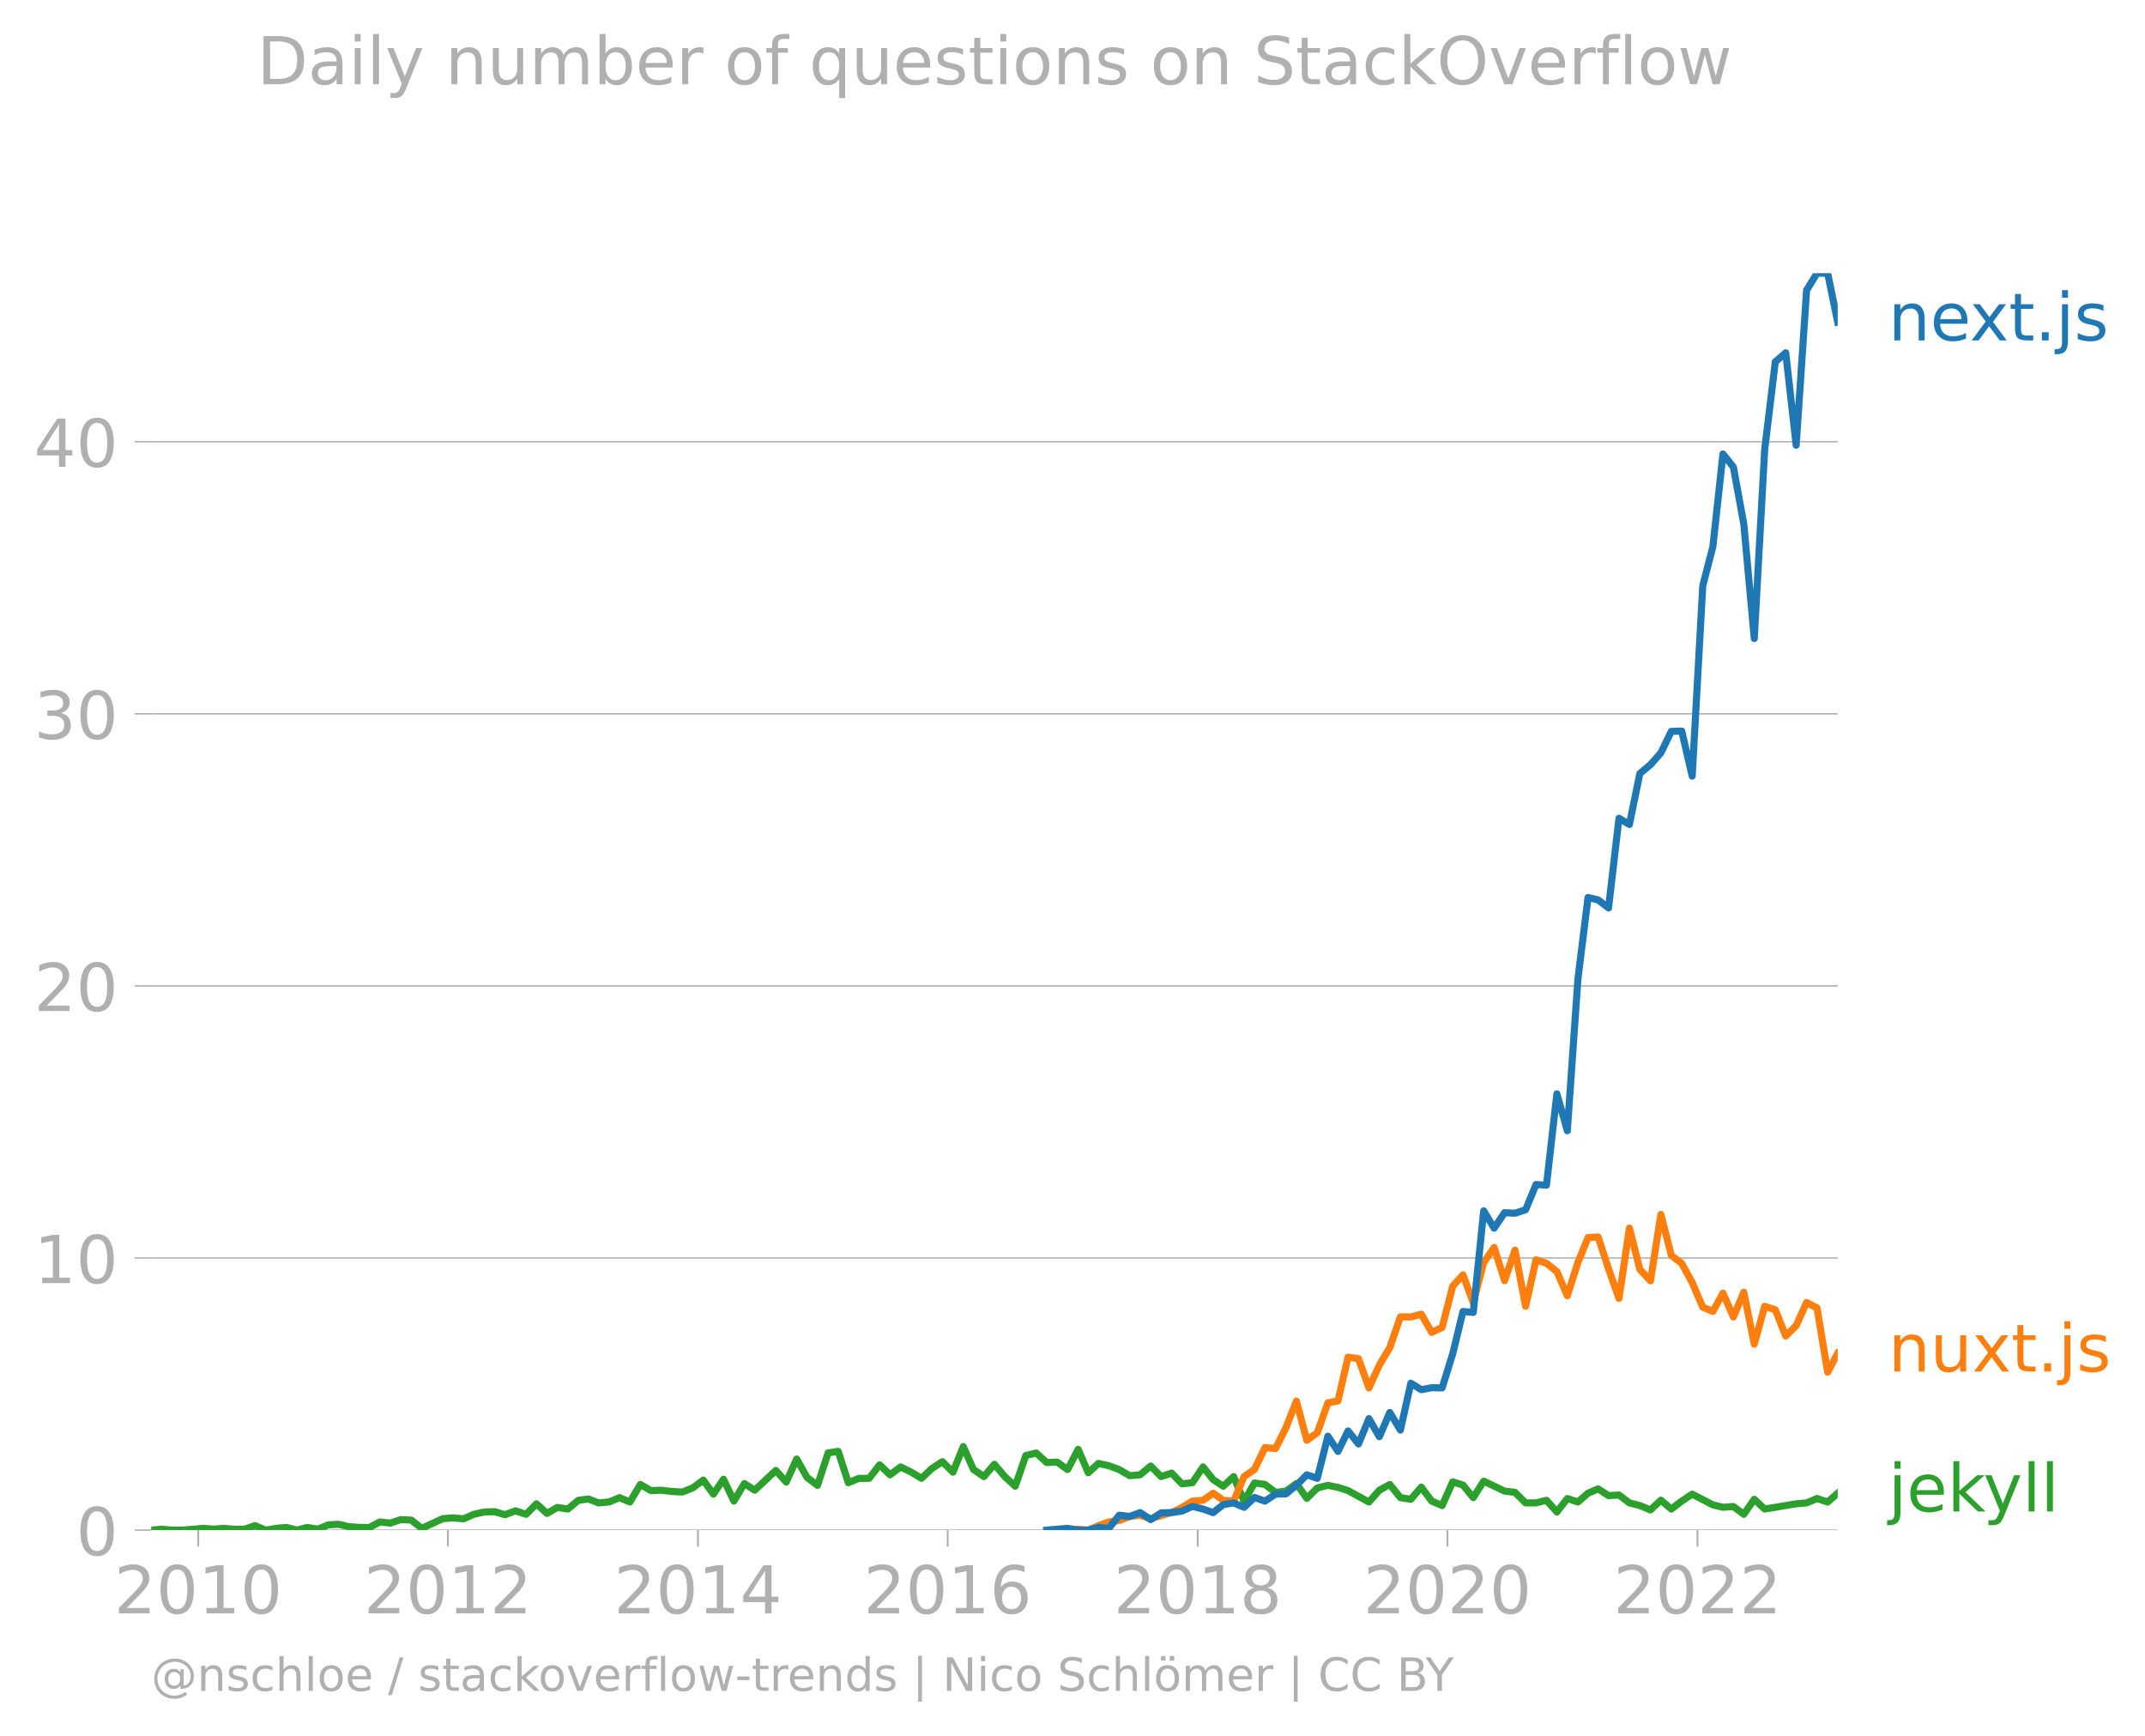
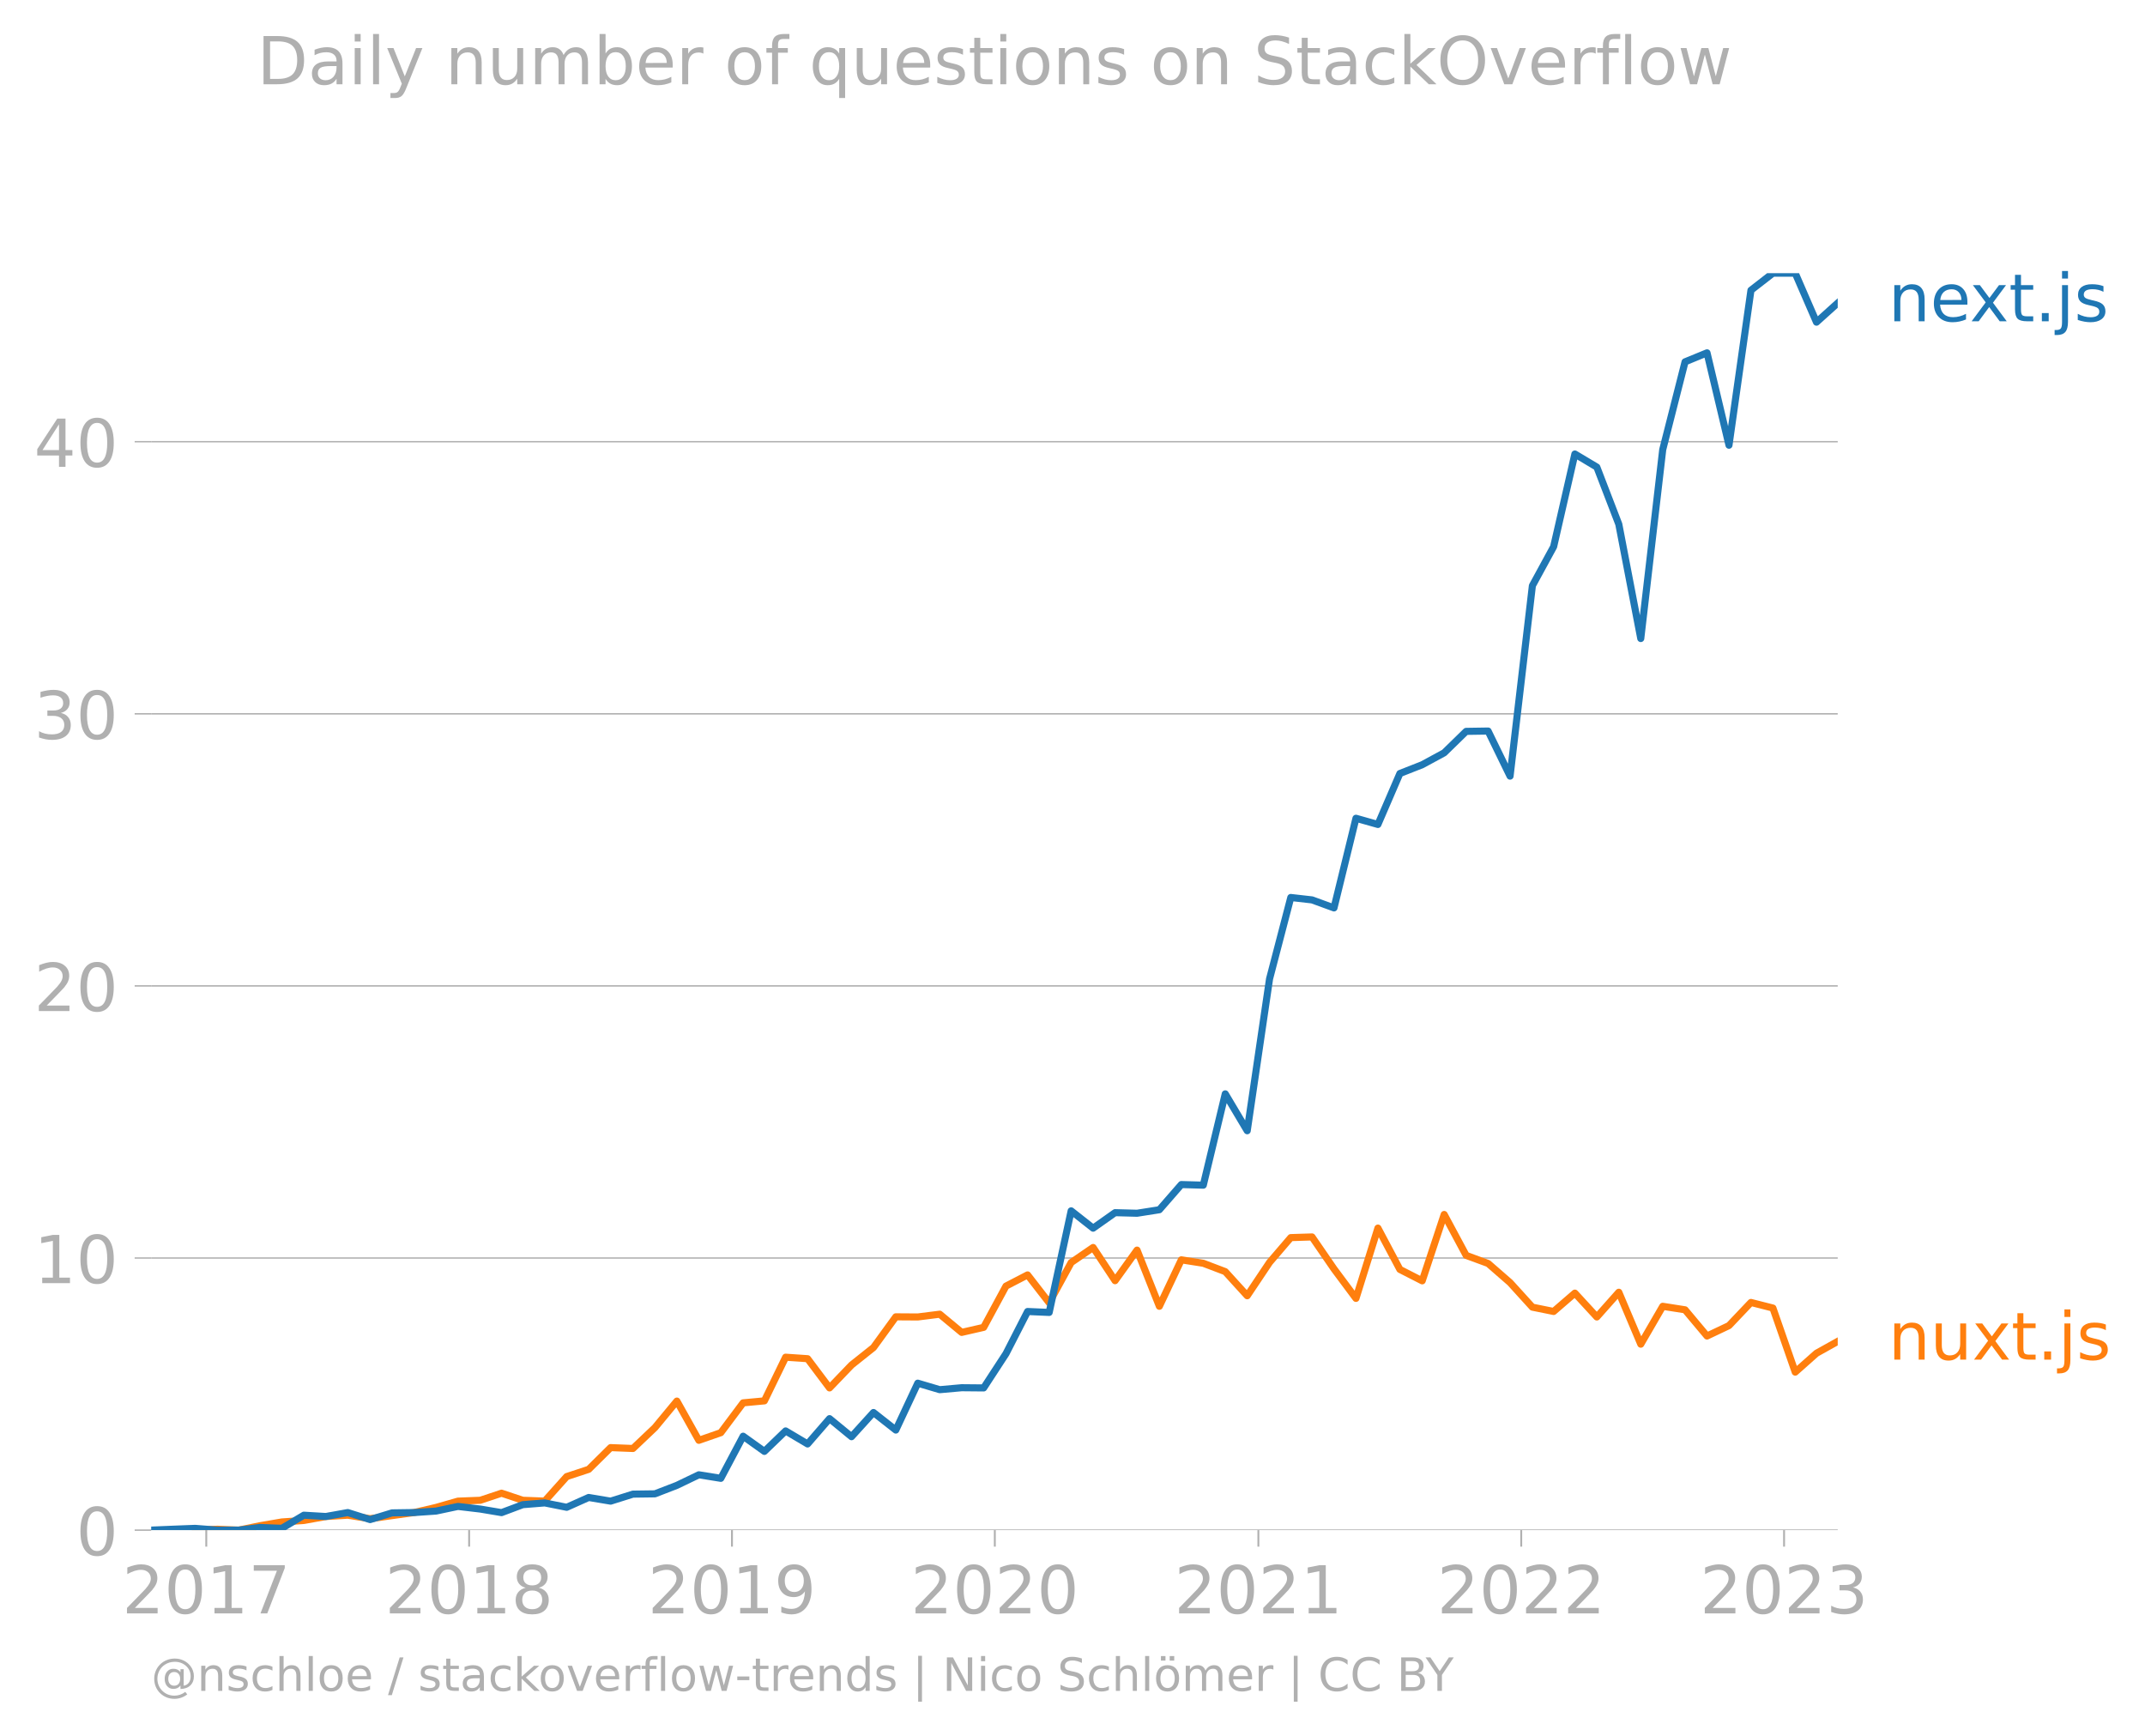
<svg xmlns="http://www.w3.org/2000/svg" xmlns:xlink="http://www.w3.org/1999/xlink" width="605.6" height="489.969" viewBox="0 0 454.2 367.477">
  <defs>
    <style>*{stroke-linejoin:round;stroke-linecap:butt}</style>
  </defs>
  <g id="figure_1">
    <path id="patch_1" d="M0 367.477h454.2V0H0v367.477z" style="fill:none" />
    <g id="axes_1">
      <path id="patch_2" d="M32.015 323.95h357.12V57.838H32.015V323.95z" style="fill:none" />
      <g id="matplotlib.axis_1">
        <g id="xtick_1">
          <g id="line2d_1">
            <defs>
-               <path id="mafe37cf242" d="M0 0v3.5" style="stroke:#b0b0b0;stroke-width:.4" />
-             </defs>
-             <use xlink:href="#mafe37cf242" x="41.974" y="323.95" style="fill:#b0b0b0;stroke:#b0b0b0;stroke-width:.4" />
-           </g>
-           <g id="text_1" style="fill:#b0b0b0" transform="matrix(.14 0 0 -.14 24.16 341.588)">
+               <path id="mffa5a76312" d="M0 0v3.5" style="stroke:#b0b0b0;stroke-width:.4" />
+             </defs>
+             <use xlink:href="#mffa5a76312" x="43.68" y="323.95" style="fill:#b0b0b0;stroke:#b0b0b0;stroke-width:.4" />
+           </g>
+           <g id="text_1" style="fill:#b0b0b0" transform="matrix(.14 0 0 -.14 25.865 341.588)">
            <defs>
              <path id="DejaVuSans-32" d="M1228 531h2203V0H469v531q359 372 979 998 621 627 780 809 303 340 423 576 121 236 121 464 0 372-261 606-261 235-680 235-297 0-627-103-329-103-704-313v638q381 153 712 231 332 78 607 78 725 0 1156-363 431-362 431-968 0-288-108-546-107-257-392-607-78-91-497-524-418-433-1181-1211z" transform="scale(.01563)" />
              <path id="DejaVuSans-30" d="M2034 4250q-487 0-733-480-245-479-245-1442 0-959 245-1439 246-480 733-480 491 0 736 480 246 480 246 1439 0 963-246 1442-245 480-736 480zm0 500q785 0 1199-621 414-620 414-1801 0-1178-414-1799Q2819-91 2034-91q-784 0-1198 620-414 621-414 1799 0 1181 414 1801 414 621 1198 621z" transform="scale(.01563)" />
              <path id="DejaVuSans-31" d="M794 531h1031v3560L703 3866v575l1116 225h631V531h1031V0H794v531z" transform="scale(.01563)" />
+               <path id="DejaVuSans-37" d="M525 4666h3000v-269L1831 0h-659l1594 4134H525v532z" transform="scale(.01563)" />
            </defs>
            <use xlink:href="#DejaVuSans-32" />
            <use xlink:href="#DejaVuSans-30" x="63.623" />
            <use xlink:href="#DejaVuSans-31" x="127.246" />
-             <use xlink:href="#DejaVuSans-30" x="190.869" />
+             <use xlink:href="#DejaVuSans-37" x="190.869" />
          </g>
        </g>
        <g id="xtick_2">
-           <use xlink:href="#mafe37cf242" id="line2d_2" x="94.849" y="323.95" style="fill:#b0b0b0;stroke:#b0b0b0;stroke-width:.4" />
-           <g id="text_2" style="fill:#b0b0b0" transform="matrix(.14 0 0 -.14 77.034 341.588)">
-             <use xlink:href="#DejaVuSans-32" />
-             <use xlink:href="#DejaVuSans-30" x="63.623" />
-             <use xlink:href="#DejaVuSans-31" x="127.246" />
-             <use xlink:href="#DejaVuSans-32" x="190.869" />
-           </g>
-         </g>
-         <g id="xtick_3">
-           <use xlink:href="#mafe37cf242" id="line2d_3" x="147.796" y="323.95" style="fill:#b0b0b0;stroke:#b0b0b0;stroke-width:.4" />
-           <g id="text_3" style="fill:#b0b0b0" transform="matrix(.14 0 0 -.14 129.98 341.588)">
-             <defs>
-               <path id="DejaVuSans-34" d="M2419 4116 825 1625h1594v2491zm-166 550h794V1625h666v-525h-666V0h-628v1100H313v609l1940 2957z" transform="scale(.01563)" />
-             </defs>
-             <use xlink:href="#DejaVuSans-32" />
-             <use xlink:href="#DejaVuSans-30" x="63.623" />
-             <use xlink:href="#DejaVuSans-31" x="127.246" />
-             <use xlink:href="#DejaVuSans-34" x="190.869" />
-           </g>
-         </g>
-         <g id="xtick_4">
-           <use xlink:href="#mafe37cf242" id="line2d_4" x="200.67" y="323.95" style="fill:#b0b0b0;stroke:#b0b0b0;stroke-width:.4" />
-           <g id="text_4" style="fill:#b0b0b0" transform="matrix(.14 0 0 -.14 182.855 341.588)">
-             <defs>
-               <path id="DejaVuSans-36" d="M2113 2584q-425 0-674-291-248-290-248-796 0-503 248-796 249-292 674-292t673 292q248 293 248 796 0 506-248 796-248 291-673 291zm1253 1979v-575q-238 112-480 171-242 60-480 60-625 0-955-422-329-422-376-1275 184 272 462 417 279 145 613 145 703 0 1111-427 408-426 408-1160 0-719-425-1154Q2819-91 2113-91q-810 0-1238 620-428 621-428 1799 0 1106 525 1764t1409 658q238 0 480-47t505-140z" transform="scale(.01563)" />
-             </defs>
-             <use xlink:href="#DejaVuSans-32" />
-             <use xlink:href="#DejaVuSans-30" x="63.623" />
-             <use xlink:href="#DejaVuSans-31" x="127.246" />
-             <use xlink:href="#DejaVuSans-36" x="190.869" />
-           </g>
-         </g>
-         <g id="xtick_5">
-           <use xlink:href="#mafe37cf242" id="line2d_5" x="253.617" y="323.95" style="fill:#b0b0b0;stroke:#b0b0b0;stroke-width:.4" />
-           <g id="text_5" style="fill:#b0b0b0" transform="matrix(.14 0 0 -.14 235.802 341.588)">
+           <use xlink:href="#mffa5a76312" id="line2d_2" x="99.337" y="323.95" style="fill:#b0b0b0;stroke:#b0b0b0;stroke-width:.4" />
+           <g id="text_2" style="fill:#b0b0b0" transform="matrix(.14 0 0 -.14 81.522 341.588)">
            <defs>
              <path id="DejaVuSans-38" d="M2034 2216q-450 0-708-241-257-241-257-662 0-422 257-663 258-241 708-241t709 242q260 243 260 662 0 421-258 662-257 241-711 241zm-631 268q-406 100-633 378-226 279-226 679 0 559 398 884 399 325 1092 325 697 0 1094-325t397-884q0-400-227-679-226-278-629-378 456-106 710-416 255-309 255-755 0-679-414-1042Q2806-91 2034-91q-771 0-1186 362-414 363-414 1042 0 446 256 755 257 310 713 416zm-231 997q0-362 226-565 227-203 636-203 407 0 636 203 230 203 230 565 0 363-230 566-229 203-636 203-409 0-636-203-226-203-226-566z" transform="scale(.01563)" />
            </defs>
            <use xlink:href="#DejaVuSans-32" />
            <use xlink:href="#DejaVuSans-30" x="63.623" />
            <use xlink:href="#DejaVuSans-31" x="127.246" />
            <use xlink:href="#DejaVuSans-38" x="190.869" />
          </g>
        </g>
-         <g id="xtick_6">
-           <use xlink:href="#mafe37cf242" id="line2d_6" x="306.491" y="323.95" style="fill:#b0b0b0;stroke:#b0b0b0;stroke-width:.4" />
-           <g id="text_6" style="fill:#b0b0b0" transform="matrix(.14 0 0 -.14 288.676 341.588)">
+         <g id="xtick_3">
+           <use xlink:href="#mffa5a76312" id="line2d_3" x="154.994" y="323.95" style="fill:#b0b0b0;stroke:#b0b0b0;stroke-width:.4" />
+           <g id="text_3" style="fill:#b0b0b0" transform="matrix(.14 0 0 -.14 137.18 341.588)">
+             <defs>
+               <path id="DejaVuSans-39" d="M703 97v575q238-113 481-172 244-59 479-59 625 0 954 420 330 420 377 1277-181-269-460-413-278-144-615-144-700 0-1108 423-408 424-408 1159 0 718 425 1152 425 435 1131 435 810 0 1236-621 427-620 427-1801 0-1103-524-1761Q2575-91 1691-91q-238 0-482 47Q966 3 703 97zm1256 1978q425 0 673 290 249 291 249 798 0 503-249 795-248 292-673 292t-673-292q-248-292-248-795 0-507 248-798 248-290 673-290z" transform="scale(.01563)" />
+             </defs>
+             <use xlink:href="#DejaVuSans-32" />
+             <use xlink:href="#DejaVuSans-30" x="63.623" />
+             <use xlink:href="#DejaVuSans-31" x="127.246" />
+             <use xlink:href="#DejaVuSans-39" x="190.869" />
+           </g>
+         </g>
+         <g id="xtick_4">
+           <use xlink:href="#mffa5a76312" id="line2d_4" x="210.651" y="323.95" style="fill:#b0b0b0;stroke:#b0b0b0;stroke-width:.4" />
+           <g id="text_4" style="fill:#b0b0b0" transform="matrix(.14 0 0 -.14 192.836 341.588)">
            <use xlink:href="#DejaVuSans-32" />
            <use xlink:href="#DejaVuSans-30" x="63.623" />
            <use xlink:href="#DejaVuSans-32" x="127.246" />
            <use xlink:href="#DejaVuSans-30" x="190.869" />
          </g>
        </g>
-         <g id="xtick_7">
-           <use xlink:href="#mafe37cf242" id="line2d_7" x="359.438" y="323.95" style="fill:#b0b0b0;stroke:#b0b0b0;stroke-width:.4" />
-           <g id="text_7" style="fill:#b0b0b0" transform="matrix(.14 0 0 -.14 341.623 341.588)">
+         <g id="xtick_5">
+           <use xlink:href="#mffa5a76312" id="line2d_5" x="266.461" y="323.95" style="fill:#b0b0b0;stroke:#b0b0b0;stroke-width:.4" />
+           <g id="text_5" style="fill:#b0b0b0" transform="matrix(.14 0 0 -.14 248.646 341.588)">
+             <use xlink:href="#DejaVuSans-32" />
+             <use xlink:href="#DejaVuSans-30" x="63.623" />
+             <use xlink:href="#DejaVuSans-32" x="127.246" />
+             <use xlink:href="#DejaVuSans-31" x="190.869" />
+           </g>
+         </g>
+         <g id="xtick_6">
+           <use xlink:href="#mffa5a76312" id="line2d_6" x="322.118" y="323.95" style="fill:#b0b0b0;stroke:#b0b0b0;stroke-width:.4" />
+           <g id="text_6" style="fill:#b0b0b0" transform="matrix(.14 0 0 -.14 304.303 341.588)">
            <use xlink:href="#DejaVuSans-32" />
            <use xlink:href="#DejaVuSans-30" x="63.623" />
            <use xlink:href="#DejaVuSans-32" x="127.246" />
            <use xlink:href="#DejaVuSans-32" x="190.869" />
          </g>
        </g>
+         <g id="xtick_7">
+           <use xlink:href="#mffa5a76312" id="line2d_7" x="377.775" y="323.95" style="fill:#b0b0b0;stroke:#b0b0b0;stroke-width:.4" />
+           <g id="text_7" style="fill:#b0b0b0" transform="matrix(.14 0 0 -.14 359.96 341.588)">
+             <defs>
+               <path id="DejaVuSans-33" d="M2597 2516q453-97 707-404 255-306 255-756 0-690-475-1069Q2609-91 1734-91q-293 0-604 58T488 141v609q262-153 574-231 313-78 654-78 593 0 904 234t311 681q0 413-289 645-289 233-804 233h-544v519h569q465 0 712 186t247 536q0 359-255 551-254 193-729 193-260 0-557-57-297-56-653-174v562q360 100 674 150t592 50q719 0 1137-327 419-326 419-882 0-388-222-655t-631-370z" transform="scale(.01563)" />
+             </defs>
+             <use xlink:href="#DejaVuSans-32" />
+             <use xlink:href="#DejaVuSans-30" x="63.623" />
+             <use xlink:href="#DejaVuSans-32" x="127.246" />
+             <use xlink:href="#DejaVuSans-33" x="190.869" />
+           </g>
+         </g>
      </g>
      <g id="matplotlib.axis_2">
        <g id="ytick_1">
-           <path id="line2d_8" d="M32.015 323.95h357.12" clip-path="url(#p9fc7be0a3d)" style="fill:none;stroke:#b0b0b0;stroke-width:.3;stroke-linecap:square" />
+           <path id="line2d_8" d="M32.015 323.95h357.12" clip-path="url(#p2adc12e0a1)" style="fill:none;stroke:#b0b0b0;stroke-width:.3;stroke-linecap:square" />
          <g id="line2d_9">
            <defs>
-               <path id="m67be089c3d" d="M0 0h-3.5" style="stroke:#b0b0b0;stroke-width:.3" />
-             </defs>
-             <use xlink:href="#m67be089c3d" x="32.015" y="323.95" style="fill:#b0b0b0;stroke:#b0b0b0;stroke-width:.3" />
+               <path id="m3dc4f58a51" d="M0 0h-3.5" style="stroke:#b0b0b0;stroke-width:.3" />
+             </defs>
+             <use xlink:href="#m3dc4f58a51" x="32.015" y="323.95" style="fill:#b0b0b0;stroke:#b0b0b0;stroke-width:.3" />
          </g>
          <use xlink:href="#DejaVuSans-30" id="text_8" style="fill:#b0b0b0" transform="matrix(.14 0 0 -.14 16.108 329.269)" />
        </g>
        <g id="ytick_2">
-           <path id="line2d_10" d="M32.015 266.342h357.12" clip-path="url(#p9fc7be0a3d)" style="fill:none;stroke:#b0b0b0;stroke-width:.3;stroke-linecap:square" />
-           <use xlink:href="#m67be089c3d" id="line2d_11" x="32.015" y="266.342" style="fill:#b0b0b0;stroke:#b0b0b0;stroke-width:.3" />
+           <path id="line2d_10" d="M32.015 266.342h357.12" clip-path="url(#p2adc12e0a1)" style="fill:none;stroke:#b0b0b0;stroke-width:.3;stroke-linecap:square" />
+           <use xlink:href="#m3dc4f58a51" id="line2d_11" x="32.015" y="266.342" style="fill:#b0b0b0;stroke:#b0b0b0;stroke-width:.3" />
          <g id="text_9" style="fill:#b0b0b0" transform="matrix(.14 0 0 -.14 7.2 271.66)">
            <use xlink:href="#DejaVuSans-31" />
            <use xlink:href="#DejaVuSans-30" x="63.623" />
          </g>
        </g>
        <g id="ytick_3">
-           <path id="line2d_12" d="M32.015 208.734h357.12" clip-path="url(#p9fc7be0a3d)" style="fill:none;stroke:#b0b0b0;stroke-width:.3;stroke-linecap:square" />
-           <use xlink:href="#m67be089c3d" id="line2d_13" x="32.015" y="208.734" style="fill:#b0b0b0;stroke:#b0b0b0;stroke-width:.3" />
+           <path id="line2d_12" d="M32.015 208.734h357.12" clip-path="url(#p2adc12e0a1)" style="fill:none;stroke:#b0b0b0;stroke-width:.3;stroke-linecap:square" />
+           <use xlink:href="#m3dc4f58a51" id="line2d_13" x="32.015" y="208.734" style="fill:#b0b0b0;stroke:#b0b0b0;stroke-width:.3" />
          <g id="text_10" style="fill:#b0b0b0" transform="matrix(.14 0 0 -.14 7.2 214.053)">
            <use xlink:href="#DejaVuSans-32" />
            <use xlink:href="#DejaVuSans-30" x="63.623" />
          </g>
        </g>
        <g id="ytick_4">
-           <path id="line2d_14" d="M32.015 151.126h357.12" clip-path="url(#p9fc7be0a3d)" style="fill:none;stroke:#b0b0b0;stroke-width:.3;stroke-linecap:square" />
-           <use xlink:href="#m67be089c3d" id="line2d_15" x="32.015" y="151.126" style="fill:#b0b0b0;stroke:#b0b0b0;stroke-width:.3" />
+           <path id="line2d_14" d="M32.015 151.126h357.12" clip-path="url(#p2adc12e0a1)" style="fill:none;stroke:#b0b0b0;stroke-width:.3;stroke-linecap:square" />
+           <use xlink:href="#m3dc4f58a51" id="line2d_15" x="32.015" y="151.126" style="fill:#b0b0b0;stroke:#b0b0b0;stroke-width:.3" />
          <g id="text_11" style="fill:#b0b0b0" transform="matrix(.14 0 0 -.14 7.2 156.445)">
-             <defs>
-               <path id="DejaVuSans-33" d="M2597 2516q453-97 707-404 255-306 255-756 0-690-475-1069Q2609-91 1734-91q-293 0-604 58T488 141v609q262-153 574-231 313-78 654-78 593 0 904 234t311 681q0 413-289 645-289 233-804 233h-544v519h569q465 0 712 186t247 536q0 359-255 551-254 193-729 193-260 0-557-57-297-56-653-174v562q360 100 674 150t592 50q719 0 1137-327 419-326 419-882 0-388-222-655t-631-370z" transform="scale(.01563)" />
-             </defs>
            <use xlink:href="#DejaVuSans-33" />
            <use xlink:href="#DejaVuSans-30" x="63.623" />
          </g>
        </g>
        <g id="ytick_5">
-           <path id="line2d_16" d="M32.015 93.518h357.12" clip-path="url(#p9fc7be0a3d)" style="fill:none;stroke:#b0b0b0;stroke-width:.3;stroke-linecap:square" />
-           <use xlink:href="#m67be089c3d" id="line2d_17" x="32.015" y="93.518" style="fill:#b0b0b0;stroke:#b0b0b0;stroke-width:.3" />
+           <path id="line2d_16" d="M32.015 93.518h357.12" clip-path="url(#p2adc12e0a1)" style="fill:none;stroke:#b0b0b0;stroke-width:.3;stroke-linecap:square" />
+           <use xlink:href="#m3dc4f58a51" id="line2d_17" x="32.015" y="93.518" style="fill:#b0b0b0;stroke:#b0b0b0;stroke-width:.3" />
          <g id="text_12" style="fill:#b0b0b0" transform="matrix(.14 0 0 -.14 7.2 98.837)">
+             <defs>
+               <path id="DejaVuSans-34" d="M2419 4116 825 1625h1594v2491zm-166 550h794V1625h666v-525h-666V0h-628v1100H313v609l1940 2957z" transform="scale(.01563)" />
+             </defs>
            <use xlink:href="#DejaVuSans-34" />
            <use xlink:href="#DejaVuSans-30" x="63.623" />
          </g>
        </g>
      </g>
-       <path id="line2d_18" d="m32.015 323.95 2.21-.192 2.208.192h2.21l4.454-.372 2.137.166 2.136-.166 2.21.18 2.209.006 2.209-.774 2.209.96 2.245-.372 2.21-.204 2.209.576 2.209-.576 2.209.39 2.245-.93 2.137-.119 2.137.491 2.209.168 2.209.018 2.209-1.17 2.21.241 2.244-.743 2.21.118 2.209 1.74 4.418-2.044 2.245-.186 2.173.218 2.173-.961 2.21-.496 2.209-.062 2.209.638 2.209-.824 2.245.744 2.21-2.224 2.208 2.038 2.21-1.27 2.209.34 2.245-1.857 2.137-.266 2.136.823 2.21-.192 2.209-.923 2.209.923 2.209-3.71 2.245 1.3 2.21-.086 2.209.272 2.209.112 2.209-.855 2.245-1.673 2.137 2.98 2.137-3.165 2.209 4.633 2.209-3.704 2.21 1.4 4.454-4.188 2.209 2.46 2.209-4.876 2.209 3.915 2.21 1.66 2.245-6.875 2.136-.312 2.137 6.63 2.21-.91 2.208-.02 2.21-2.861 2.209 2.118 2.245-1.672 2.209 1.09 2.21 1.326 2.208-2.094 2.21-1.437 2.245 2.23 2.173-5.415 2.173 4.857 2.209 1.493 2.209-2.608 2.209 2.608 2.21 2.038 2.245-6.504 2.209-.526 2.209 2.013 2.209-.093 2.21 1.58 2.244-4.275 2.137 4.958 2.137-1.984 2.209.489 2.21.811 2.208 1.301 2.21-.186 2.245-1.858 2.209 2.236 2.209-.75 2.21 2.286 2.208-.241 2.246-3.345 2.136 2.681 2.137 1.407 2.21-2.038 2.208 5.197 2.21-3.853 2.209.323 2.245 1.672 2.21-.266 2.208-1.592 2.21 3.128 2.209-2.2 2.245-.557 2.137.425 2.136.69 4.419 2.416 2.209-2.502 2.209-1.214 2.245 2.787 2.21.347 2.209-2.577 2.209 2.961 2.209.942 2.245-5.018 2.173.686 2.173 2.659 2.21-3.494 4.417 2.113 2.21.266 2.245 2.23h2.209l2.21-.557 2.208 2.477 2.21-2.85 2.245.744 2.137-1.871 2.136-.916 2.21 1.437 2.209-.136 2.209 1.672 2.209.558 2.245.929 2.21-2.063 2.208 1.877 2.21-1.685 2.209-1.474 4.382 2.27 2.136.517 2.21-.16 2.209 1.647 2.209-3.184 2.209 2.069 6.664-1.115 2.209-.186 2.209-.93 2.245.744 2.137-1.871h0" clip-path="url(#p9fc7be0a3d)" style="fill:none;stroke:#2ca02c;stroke-width:1.5;stroke-linecap:square" />
-       <path id="line2d_19" d="m226.057 323.95 2.245-.186 2.137.186 2.137-.93 2.209-.798 2.21-.316 2.208-.837 2.21-.278 2.245.743 2.209-.657 2.209-.644 2.21-1.084 2.208-1.332 2.246-.185 2.136-1.5 2.137 1.5 2.21.173 2.208-5.191 2.21-1.53 2.209-4.602 2.245.185 2.21-4.416 2.208-5.619 2.21 8.307 2.209-1.617 2.245-6.318 2.137-.418 2.136-9.245 2.21.316 2.209 6.188 2.209-4.844 2.209-3.704 2.245-6.504 2.21.03 2.209-.588 2.209 3.853 2.209-1.065 2.245-8.735 2.173-2.37 2.173 5.901 2.21-8.517 2.208-3.19 2.21 7.03 2.209-6.473 2.245 11.894 2.209-9.837 2.21.73 2.208 1.766 2.21 5.11 2.245-7.061 2.137-5.25 2.136-.14 2.21 6.765 2.209 6.244 2.209-14.885 2.209 8.753 2.245 2.415 2.21-14.049 2.208 8.66 2.21 1.71 2.209 4.051 2.245 5.203 2.137.91 2.136-3.883 2.21 5.049 2.209-5.235 2.209 10.995 2.209-8.021 2.245.743 2.21 5.55 2.209-2.205 2.209-4.9 2.209 1.183 2.245 13.566 2.137-3.995" clip-path="url(#p9fc7be0a3d)" style="fill:none;stroke:#ff7f0e;stroke-width:1.5;stroke-linecap:square" />
-       <path id="line2d_20" d="m221.639 323.95 2.209-.192 2.21-.18 2.244.372h2.137l2.137-.558 2.209.174 2.21-2.775 2.208.278 2.21-.836 2.245 1.487 2.209-1.419 2.209-.068 2.21-.316 2.208-.985 2.246.558 2.136.756 2.137-1.685 2.21-.372 2.208.93 2.21-2.082 2.209.78 2.245-1.486 2.21-.062 2.208-1.797 2.21-2.236 2.209.75 2.245-8.92 2.137 3.219 2.136-4.334 2.21 2.756 2.209-5.358 2.209 3.822 2.209-5.123 2.245 3.717 2.21-9.924 2.209 1.376 2.209-.415 2.209.043 2.245-7.248 2.173-8.932 2.173.198 2.21-21.507 2.208 3.667 2.21-3.283 2.209.124 2.245-.743 2.209-5.333 2.21.13 2.208-19.333 2.21 7.811 2.245-32.149 2.137-17.236 2.136.511 2.21 1.697 2.209-18.98 2.209 1.314 2.209-10.79 2.245-1.859 2.21-2.521 2.208-4.54 2.21-.069 2.209 9.546 2.245-40.326 2.137-8.256 2.136-19.619 2.21 2.775 2.209 12.092 2.209 24.201 2.209-39.997 2.245-18.583 2.21-1.908 2.209 19.562 2.209-32.812 2.209-3.611h2.245l2.137 10.373" clip-path="url(#p9fc7be0a3d)" style="fill:none;stroke:#1f77b4;stroke-width:1.5;stroke-linecap:square" />
-       <g id="text_13" style="fill:#1f77b4" transform="matrix(.14 0 0 -.14 399.849 72.074)">
+       <path id="line2d_18" d="m41.317 323.95 4.727-.186 4.498.186 4.498-.93 4.651-.798 4.65-.316 4.652-.837 4.65-.278 4.727.743 4.651-.657 4.651-.644 4.65-1.084 4.652-1.332 4.727-.185 4.498-1.5 4.498 1.5 4.651.173 4.65-5.191 4.652-1.53 4.65-4.602 4.728.185 4.65-4.416 4.651-5.619 4.65 8.307 4.652-1.617 4.727-6.318 4.498-.418 4.498-9.245 4.651.316 4.65 6.188 4.652-4.844 4.65-3.704 4.728-6.504 4.65.03 4.651-.588 4.65 3.853 4.652-1.065 4.727-8.735 4.574-2.37 4.575 5.901 4.65-8.517 4.651-3.19 4.651 7.03 4.651-6.473 4.727 11.894 4.65-9.837 4.652.73 4.65 1.766 4.651 5.11 4.727-7.061 4.499-5.25 4.498-.14 4.65 6.765 4.651 6.244 4.651-14.885 4.651 8.753 4.727 2.415 4.65-14.049 4.652 8.66 4.65 1.71 4.651 4.051 4.727 5.203 4.499.91 4.498-3.883 4.65 5.049 4.652-5.235 4.65 10.995 4.651-8.021 4.727.743 4.651 5.55 4.65-2.205 4.652-4.9 4.65 1.183 4.727 13.566 4.499-3.995 4.498-2.51" clip-path="url(#p2adc12e0a1)" style="fill:none;stroke:#ff7f0e;stroke-width:1.5;stroke-linecap:square" />
+       <path id="line2d_19" d="m32.015 323.95 4.65-.192 4.652-.18 4.727.372h4.498l4.498-.558 4.651.174 4.65-2.775 4.652.278 4.65-.836 4.727 1.487 4.651-1.419 4.651-.068 4.65-.316 4.652-.985 4.727.558 4.498.756 4.498-1.685 4.651-.372 4.65.93 4.652-2.082 4.65.78 4.728-1.486 4.65-.062 4.651-1.797 4.65-2.236 4.652.75 4.727-8.92 4.498 3.219 4.498-4.334 4.651 2.756 4.65-5.358 4.652 3.822 4.65-5.123 4.728 3.717 4.65-9.924 4.651 1.376 4.65-.415 4.652.043 4.727-7.248 4.574-8.932 4.575.198 4.65-21.507 4.651 3.667 4.651-3.283 4.651.124 4.727-.743 4.65-5.333 4.652.13 4.65-19.333 4.651 7.811 4.727-32.149 4.499-17.236 4.498.511 4.65 1.697 4.651-18.98 4.651 1.314 4.651-10.79 4.727-1.859 4.65-2.521 4.652-4.54 4.65-.069 4.651 9.546 4.727-40.326 4.499-8.256 4.498-19.619 4.65 2.775 4.652 12.092 4.65 24.201 4.651-39.997 4.727-18.583 4.651-1.908 4.65 19.562 4.652-32.812 4.65-3.611h4.727l4.499 10.373 4.498-4.055" clip-path="url(#p2adc12e0a1)" style="fill:none;stroke:#1f77b4;stroke-width:1.5;stroke-linecap:square" />
+       <g id="text_13" style="fill:#1f77b4" transform="matrix(.14 0 0 -.14 399.849 68.02)">
        <defs>
          <path id="DejaVuSans-6e" d="M3513 2113V0h-575v2094q0 497-194 743-194 247-581 247-466 0-735-297-269-296-269-809V0H581v3500h578v-544q207 316 486 472 280 156 646 156 603 0 912-373 310-373 310-1098z" transform="scale(.01563)" />
          <path id="DejaVuSans-65" d="M3597 1894v-281H953q38-594 358-905t892-311q331 0 642 81t618 244V178Q3153 47 2828-22t-659-69q-838 0-1327 487-489 488-489 1320 0 859 464 1363 464 505 1252 505 706 0 1117-455 411-454 411-1235zm-575 169q-6 471-264 752-258 282-683 282-481 0-770-272t-333-766l2050 4z" transform="scale(.01563)" />
          <path id="DejaVuSans-78" d="M3513 3500 2247 1797 3578 0h-678L1881 1375 863 0H184l1360 1831L300 3500h678l928-1247 928 1247h679z" transform="scale(.01563)" />
          <path id="DejaVuSans-74" d="M1172 4494v-994h1184v-447H1172V1153q0-428 117-550t477-122h590V0h-590q-666 0-919 248-253 249-253 905v1900H172v447h422v994h578z" transform="scale(.01563)" />
          <path id="DejaVuSans-2e" d="M684 794h660V0H684v794z" transform="scale(.01563)" />
          <path id="DejaVuSans-6a" d="M603 3500h575V-63q0-668-255-968-254-300-820-300h-219v487H38q328 0 446 152Q603-541 603-63v3563zm0 1363h575v-729H603v729z" transform="scale(.01563)" />
          <path id="DejaVuSans-73" d="M2834 3397v-544q-243 125-506 187-262 63-544 63-428 0-642-131t-214-394q0-200 153-314t616-217l197-44q612-131 870-370t258-667q0-488-386-773Q2250-91 1575-91q-281 0-586 55T347 128v594q319-166 628-249 309-82 613-82 406 0 624 139 219 139 219 392 0 234-158 359-157 125-692 241l-200 47q-534 112-772 345-237 233-237 639 0 494 350 762 350 269 994 269 318 0 599-47 282-46 519-140z" transform="scale(.01563)" />
        </defs>
        <use xlink:href="#DejaVuSans-6e" />
        <use xlink:href="#DejaVuSans-65" x="63.379" />
        <use xlink:href="#DejaVuSans-78" x="123.152" />
        <use xlink:href="#DejaVuSans-74" x="182.332" />
        <use xlink:href="#DejaVuSans-2e" x="221.541" />
        <use xlink:href="#DejaVuSans-6a" x="253.328" />
        <use xlink:href="#DejaVuSans-73" x="281.111" />
      </g>
-       <g id="text_14" style="fill:#ff7f0e" transform="matrix(.14 0 0 -.14 399.849 290.368)">
+       <g id="text_14" style="fill:#ff7f0e" transform="matrix(.14 0 0 -.14 399.849 287.859)">
        <defs>
          <path id="DejaVuSans-75" d="M544 1381v2119h575V1403q0-497 193-746 194-248 582-248 465 0 735 297 271 297 271 810v1984h575V0h-575v538q-209-319-486-474-276-155-642-155-603 0-916 375-312 375-312 1097zm1447 2203z" transform="scale(.01563)" />
        </defs>
        <use xlink:href="#DejaVuSans-6e" />
        <use xlink:href="#DejaVuSans-75" x="63.379" />
        <use xlink:href="#DejaVuSans-78" x="126.758" />
        <use xlink:href="#DejaVuSans-74" x="185.938" />
        <use xlink:href="#DejaVuSans-2e" x="225.146" />
        <use xlink:href="#DejaVuSans-6a" x="256.934" />
        <use xlink:href="#DejaVuSans-73" x="284.717" />
      </g>
-       <g id="text_15" style="fill:#2ca02c" transform="matrix(.14 0 0 -.14 399.849 319.995)">
-         <defs>
-           <path id="DejaVuSans-6b" d="M581 4863h578V1991l1716 1509h734L1753 1863 3688 0h-750L1159 1709V0H581v4863z" transform="scale(.01563)" />
-           <path id="DejaVuSans-79" d="M2059-325q-243-625-475-815-231-191-618-191H506v481h338q237 0 368 113 132 112 291 531l103 262L191 3500h609L1894 763l1094 2737h609L2059-325z" transform="scale(.01563)" />
-           <path id="DejaVuSans-6c" d="M603 4863h575V0H603v4863z" transform="scale(.01563)" />
-         </defs>
-         <use xlink:href="#DejaVuSans-6a" />
-         <use xlink:href="#DejaVuSans-65" x="27.783" />
-         <use xlink:href="#DejaVuSans-6b" x="89.307" />
-         <use xlink:href="#DejaVuSans-79" x="143.592" />
-         <use xlink:href="#DejaVuSans-6c" x="202.771" />
-         <use xlink:href="#DejaVuSans-6c" x="230.555" />
-       </g>
-       <g id="text_16" style="fill:#b0b0b0" transform="matrix(.09716 0 0 -.09716 32.015 357.986)">
+       <g id="text_15" style="fill:#b0b0b0" transform="matrix(.09716 0 0 -.09716 32.015 357.986)">
        <defs>
          <path id="DejaVuSans-40" d="M2381 1678q0-447 222-702 222-254 610-254 384 0 604 256 221 256 221 700 0 438-225 695-225 258-607 258-378 0-602-256-223-256-223-697zm1703-934q-187-241-429-355t-564-114q-538 0-874 389t-336 1014q0 625 337 1015 338 391 873 391 322 0 565-117 244-117 428-354v409h447V722q457 69 714 417 258 349 258 902 0 334-99 628-98 294-298 544-325 409-792 626t-1017 217q-384 0-738-102-353-101-653-301-490-319-767-836-276-517-276-1120 0-497 179-932 180-434 521-765 328-325 759-495 431-171 922-171 403 0 792 136t714 389l281-347q-390-303-851-464t-936-161q-578 0-1091 205-512 205-912 595Q841 78 631 592q-209 514-209 1105 0 569 212 1084 213 516 607 907 403 396 931 607t1119 211q662 0 1229-272 568-271 952-771 234-307 357-666 124-359 124-744 0-822-497-1297T4084 263v481z" transform="scale(.01563)" />
          <path id="DejaVuSans-63" d="M3122 3366v-538q-244 135-489 202t-495 67q-560 0-870-355-309-354-309-995t309-996q310-354 870-354 250 0 495 67t489 202V134Q2881 22 2623-34q-257-57-548-57-791 0-1257 497-465 497-465 1341 0 856 470 1346 471 491 1290 491 265 0 518-55 253-54 491-163z" transform="scale(.01563)" />
          <path id="DejaVuSans-68" d="M3513 2113V0h-575v2094q0 497-194 743-194 247-581 247-466 0-735-297-269-296-269-809V0H581v4863h578V2956q207 316 486 472 280 156 646 156 603 0 912-373 310-373 310-1098z" transform="scale(.01563)" />
+           <path id="DejaVuSans-6c" d="M603 4863h575V0H603v4863z" transform="scale(.01563)" />
          <path id="DejaVuSans-6f" d="M1959 3097q-462 0-731-361t-269-989q0-628 267-989 268-361 733-361 460 0 728 362 269 363 269 988 0 622-269 986-268 364-728 364zm0 487q750 0 1178-488 429-487 429-1349 0-859-429-1349Q2709-91 1959-91q-753 0-1180 489-426 490-426 1349 0 862 426 1349 427 488 1180 488z" transform="scale(.01563)" />
          <path id="DejaVuSans-2f" d="M1625 4666h531L531-594H0l1625 5260z" transform="scale(.01563)" />
          <path id="DejaVuSans-61" d="M2194 1759q-697 0-966-159t-269-544q0-306 202-486 202-179 548-179 479 0 768 339t289 901v128h-572zm1147 238V0h-575v531q-197-318-491-470T1556-91q-537 0-855 302-317 302-317 808 0 590 395 890 396 300 1180 300h807v57q0 397-261 614t-733 217q-300 0-585-72-284-72-546-216v532q315 122 612 182 297 61 578 61 760 0 1135-394 375-393 375-1193z" transform="scale(.01563)" />
+           <path id="DejaVuSans-6b" d="M581 4863h578V1991l1716 1509h734L1753 1863 3688 0h-750L1159 1709V0H581v4863z" transform="scale(.01563)" />
          <path id="DejaVuSans-76" d="M191 3500h609L1894 563l1094 2937h609L2284 0h-781L191 3500z" transform="scale(.01563)" />
          <path id="DejaVuSans-72" d="M2631 2963q-97 56-211 82-114 27-251 27-488 0-749-317t-261-911V0H581v3500h578v-544q182 319 472 473 291 155 707 155 59 0 131-8 72-7 159-23l3-590z" transform="scale(.01563)" />
          <path id="DejaVuSans-66" d="M2375 4863v-479h-550q-309 0-430-125-120-125-120-450v-309h947v-447h-947V0H697v3053H147v447h550v244q0 584 272 851 272 268 862 268h544z" transform="scale(.01563)" />
          <path id="DejaVuSans-77" d="M269 3500h575l719-2731 715 2731h678l719-2731 716 2731h575L4050 0h-678l-753 2869L1863 0h-679L269 3500z" transform="scale(.01563)" />
          <path id="DejaVuSans-2d" d="M313 2009h1684v-512H313v512z" transform="scale(.01563)" />
          <path id="DejaVuSans-64" d="M2906 2969v1894h575V0h-575v525q-181-312-458-464-276-152-664-152-634 0-1033 506-398 507-398 1332t398 1331q399 506 1033 506 388 0 664-152 277-151 458-463zM947 1747q0-634 261-995t717-361q456 0 718 361 263 361 263 995t-263 995q-262 361-718 361t-717-361q-261-361-261-995z" transform="scale(.01563)" />
          <path id="DejaVuSans-7c" d="M1344 4891v-6400H813v6400h531z" transform="scale(.01563)" />
          <path id="DejaVuSans-4e" d="M628 4666h850L3547 763v3903h612V0h-850L1241 3903V0H628v4666z" transform="scale(.01563)" />
          <path id="DejaVuSans-69" d="M603 3500h575V0H603v3500zm0 1363h575v-729H603v729z" transform="scale(.01563)" />
          <path id="DejaVuSans-53" d="M3425 4513v-616q-359 172-678 256-319 85-616 85-515 0-795-200t-280-569q0-310 186-468 186-157 705-254l381-78q706-135 1042-474t336-907q0-679-455-1029Q2797-91 1919-91q-331 0-705 75-373 75-773 222v650q384-215 753-325 369-109 725-109 540 0 834 212 294 213 294 607 0 343-211 537t-692 291l-385 75q-706 140-1022 440-315 300-315 835 0 619 436 975t1201 356q329 0 669-60 341-59 697-177z" transform="scale(.01563)" />
          <path id="DejaVuSans-f6" d="M1959 3097q-462 0-731-361t-269-989q0-628 267-989 268-361 733-361 460 0 728 362 269 363 269 988 0 622-269 986-268 364-728 364zm0 487q750 0 1178-488 429-487 429-1349 0-859-429-1349Q2709-91 1959-91q-753 0-1180 489-426 490-426 1349 0 862 426 1349 427 488 1180 488zm295 1266h634v-631h-634v631zm-1222 0h634v-631h-634v631z" transform="scale(.01563)" />
          <path id="DejaVuSans-6d" d="M3328 2828q216 388 516 572t706 184q547 0 844-383 297-382 297-1088V0h-578v2094q0 503-179 746-178 244-543 244-447 0-707-297-259-296-259-809V0h-578v2094q0 506-178 748t-550 242q-441 0-701-298-259-298-259-808V0H581v3500h578v-544q197 322 472 475t653 153q382 0 649-194 267-193 395-562z" transform="scale(.01563)" />
          <path id="DejaVuSans-43" d="M4122 4306v-665q-319 297-680 443-361 147-767 147-800 0-1225-489t-425-1414q0-922 425-1411t1225-489q406 0 767 147t680 444V359q-331-225-702-338-370-112-782-112-1060 0-1670 648-609 649-609 1771 0 1125 609 1773 610 649 1670 649 418 0 788-111 371-111 696-333z" transform="scale(.01563)" />
          <path id="DejaVuSans-42" d="M1259 2228V519h1013q509 0 754 211 246 211 246 645 0 438-246 645-245 208-754 208H1259zm0 1919V2741h935q462 0 688 173 227 174 227 530 0 353-227 528-226 175-688 175h-935zm-631 519h1613q722 0 1112-300 391-300 391-853 0-429-200-682t-588-315q466-100 724-418 258-317 258-792 0-625-425-966Q3088 0 2303 0H628v4666z" transform="scale(.01563)" />
          <path id="DejaVuSans-59" d="M-13 4666h679l1293-1919 1285 1919h678L2272 2222V0h-634v2222L-13 4666z" transform="scale(.01563)" />
        </defs>
        <use xlink:href="#DejaVuSans-40" />
        <use xlink:href="#DejaVuSans-6e" x="100" />
        <use xlink:href="#DejaVuSans-73" x="163.379" />
        <use xlink:href="#DejaVuSans-63" x="215.479" />
        <use xlink:href="#DejaVuSans-68" x="270.459" />
        <use xlink:href="#DejaVuSans-6c" x="333.838" />
        <use xlink:href="#DejaVuSans-6f" x="361.621" />
        <use xlink:href="#DejaVuSans-65" x="422.803" />
        <use xlink:href="#DejaVuSans-20" x="484.326" />
        <use xlink:href="#DejaVuSans-2f" x="516.113" />
        <use xlink:href="#DejaVuSans-20" x="549.805" />
        <use xlink:href="#DejaVuSans-73" x="581.592" />
        <use xlink:href="#DejaVuSans-74" x="633.691" />
        <use xlink:href="#DejaVuSans-61" x="672.9" />
        <use xlink:href="#DejaVuSans-63" x="734.18" />
        <use xlink:href="#DejaVuSans-6b" x="789.16" />
        <use xlink:href="#DejaVuSans-6f" x="843.445" />
        <use xlink:href="#DejaVuSans-76" x="904.627" />
        <use xlink:href="#DejaVuSans-65" x="963.807" />
        <use xlink:href="#DejaVuSans-72" x="1025.33" />
        <use xlink:href="#DejaVuSans-66" x="1066.443" />
        <use xlink:href="#DejaVuSans-6c" x="1101.648" />
        <use xlink:href="#DejaVuSans-6f" x="1129.432" />
        <use xlink:href="#DejaVuSans-77" x="1190.613" />
        <use xlink:href="#DejaVuSans-2d" x="1272.4" />
        <use xlink:href="#DejaVuSans-74" x="1308.484" />
        <use xlink:href="#DejaVuSans-72" x="1347.693" />
        <use xlink:href="#DejaVuSans-65" x="1386.557" />
        <use xlink:href="#DejaVuSans-6e" x="1448.08" />
        <use xlink:href="#DejaVuSans-64" x="1511.459" />
        <use xlink:href="#DejaVuSans-73" x="1574.936" />
        <use xlink:href="#DejaVuSans-20" x="1627.035" />
        <use xlink:href="#DejaVuSans-7c" x="1658.822" />
        <use xlink:href="#DejaVuSans-20" x="1692.514" />
        <use xlink:href="#DejaVuSans-4e" x="1724.301" />
        <use xlink:href="#DejaVuSans-69" x="1799.105" />
        <use xlink:href="#DejaVuSans-63" x="1826.889" />
        <use xlink:href="#DejaVuSans-6f" x="1881.869" />
        <use xlink:href="#DejaVuSans-20" x="1943.051" />
        <use xlink:href="#DejaVuSans-53" x="1974.838" />
        <use xlink:href="#DejaVuSans-63" x="2038.314" />
        <use xlink:href="#DejaVuSans-68" x="2093.295" />
        <use xlink:href="#DejaVuSans-6c" x="2156.674" />
        <use xlink:href="#DejaVuSans-f6" x="2184.457" />
        <use xlink:href="#DejaVuSans-6d" x="2245.639" />
        <use xlink:href="#DejaVuSans-65" x="2343.051" />
        <use xlink:href="#DejaVuSans-72" x="2404.574" />
        <use xlink:href="#DejaVuSans-20" x="2445.688" />
        <use xlink:href="#DejaVuSans-7c" x="2477.475" />
        <use xlink:href="#DejaVuSans-20" x="2511.166" />
        <use xlink:href="#DejaVuSans-43" x="2542.953" />
        <use xlink:href="#DejaVuSans-43" x="2612.777" />
        <use xlink:href="#DejaVuSans-20" x="2682.602" />
        <use xlink:href="#DejaVuSans-42" x="2714.389" />
        <use xlink:href="#DejaVuSans-59" x="2777.492" />
      </g>
-       <g id="text_17" style="fill:#b0b0b0" transform="matrix(.14 0 0 -.14 54.43 17.838)">
+       <g id="text_16" style="fill:#b0b0b0" transform="matrix(.14 0 0 -.14 54.43 17.838)">
        <defs>
          <path id="DejaVuSans-44" d="M1259 4147V519h763q966 0 1414 437 448 438 448 1382 0 937-448 1373t-1414 436h-763zm-631 519h1297q1356 0 1990-564 635-564 635-1764 0-1207-638-1773Q3275 0 1925 0H628v4666z" transform="scale(.01563)" />
+           <path id="DejaVuSans-79" d="M2059-325q-243-625-475-815-231-191-618-191H506v481h338q237 0 368 113 132 112 291 531l103 262L191 3500h609L1894 763l1094 2737h609L2059-325z" transform="scale(.01563)" />
          <path id="DejaVuSans-62" d="M3116 1747q0 634-261 995t-717 361q-457 0-718-361t-261-995q0-634 261-995t718-361q456 0 717 361t261 995zM1159 2969q182 312 458 463 277 152 661 152 638 0 1036-506 399-506 399-1331T3314 415Q2916-91 2278-91q-384 0-661 152-276 152-458 464V0H581v4863h578V2969z" transform="scale(.01563)" />
          <path id="DejaVuSans-71" d="M947 1747q0-634 261-995t717-361q456 0 718 361 263 361 263 995t-263 995q-262 361-718 361t-717-361q-261-361-261-995zM2906 525q-181-312-458-464-276-152-664-152-634 0-1033 506-398 507-398 1332t398 1331q399 506 1033 506 388 0 664-152 277-151 458-463v531h575v-4831h-575V525z" transform="scale(.01563)" />
          <path id="DejaVuSans-4f" d="M2522 4238q-688 0-1093-513-404-512-404-1397 0-881 404-1394 405-512 1093-512 687 0 1089 512 402 513 402 1394 0 885-402 1397-402 513-1089 513zm0 512q981 0 1568-658 588-658 588-1764 0-1103-588-1761Q3503-91 2522-91q-984 0-1574 656-589 657-589 1763t589 1764q590 658 1574 658z" transform="scale(.01563)" />
        </defs>
        <use xlink:href="#DejaVuSans-44" />
        <use xlink:href="#DejaVuSans-61" x="77.002" />
        <use xlink:href="#DejaVuSans-69" x="138.281" />
        <use xlink:href="#DejaVuSans-6c" x="166.064" />
        <use xlink:href="#DejaVuSans-79" x="193.848" />
        <use xlink:href="#DejaVuSans-20" x="253.027" />
        <use xlink:href="#DejaVuSans-6e" x="284.814" />
        <use xlink:href="#DejaVuSans-75" x="348.193" />
        <use xlink:href="#DejaVuSans-6d" x="411.572" />
        <use xlink:href="#DejaVuSans-62" x="508.984" />
        <use xlink:href="#DejaVuSans-65" x="572.461" />
        <use xlink:href="#DejaVuSans-72" x="633.984" />
        <use xlink:href="#DejaVuSans-20" x="675.098" />
        <use xlink:href="#DejaVuSans-6f" x="706.885" />
        <use xlink:href="#DejaVuSans-66" x="768.066" />
        <use xlink:href="#DejaVuSans-20" x="803.271" />
        <use xlink:href="#DejaVuSans-71" x="835.059" />
        <use xlink:href="#DejaVuSans-75" x="898.535" />
        <use xlink:href="#DejaVuSans-65" x="961.914" />
        <use xlink:href="#DejaVuSans-73" x="1023.438" />
        <use xlink:href="#DejaVuSans-74" x="1075.537" />
        <use xlink:href="#DejaVuSans-69" x="1114.746" />
        <use xlink:href="#DejaVuSans-6f" x="1142.529" />
        <use xlink:href="#DejaVuSans-6e" x="1203.711" />
        <use xlink:href="#DejaVuSans-73" x="1267.09" />
        <use xlink:href="#DejaVuSans-20" x="1319.189" />
        <use xlink:href="#DejaVuSans-6f" x="1350.977" />
        <use xlink:href="#DejaVuSans-6e" x="1412.158" />
        <use xlink:href="#DejaVuSans-20" x="1475.537" />
        <use xlink:href="#DejaVuSans-53" x="1507.324" />
        <use xlink:href="#DejaVuSans-74" x="1570.801" />
        <use xlink:href="#DejaVuSans-61" x="1610.01" />
        <use xlink:href="#DejaVuSans-63" x="1671.289" />
        <use xlink:href="#DejaVuSans-6b" x="1726.27" />
        <use xlink:href="#DejaVuSans-4f" x="1784.18" />
        <use xlink:href="#DejaVuSans-76" x="1862.891" />
        <use xlink:href="#DejaVuSans-65" x="1922.07" />
        <use xlink:href="#DejaVuSans-72" x="1983.594" />
        <use xlink:href="#DejaVuSans-66" x="2024.707" />
        <use xlink:href="#DejaVuSans-6c" x="2059.912" />
        <use xlink:href="#DejaVuSans-6f" x="2087.695" />
        <use xlink:href="#DejaVuSans-77" x="2148.877" />
      </g>
    </g>
  </g>
  <defs>
-     <clipPath id="p9fc7be0a3d">
+     <clipPath id="p2adc12e0a1">
      <path d="M32.015 57.838h357.12V323.95H32.015z" />
    </clipPath>
  </defs>
</svg>
